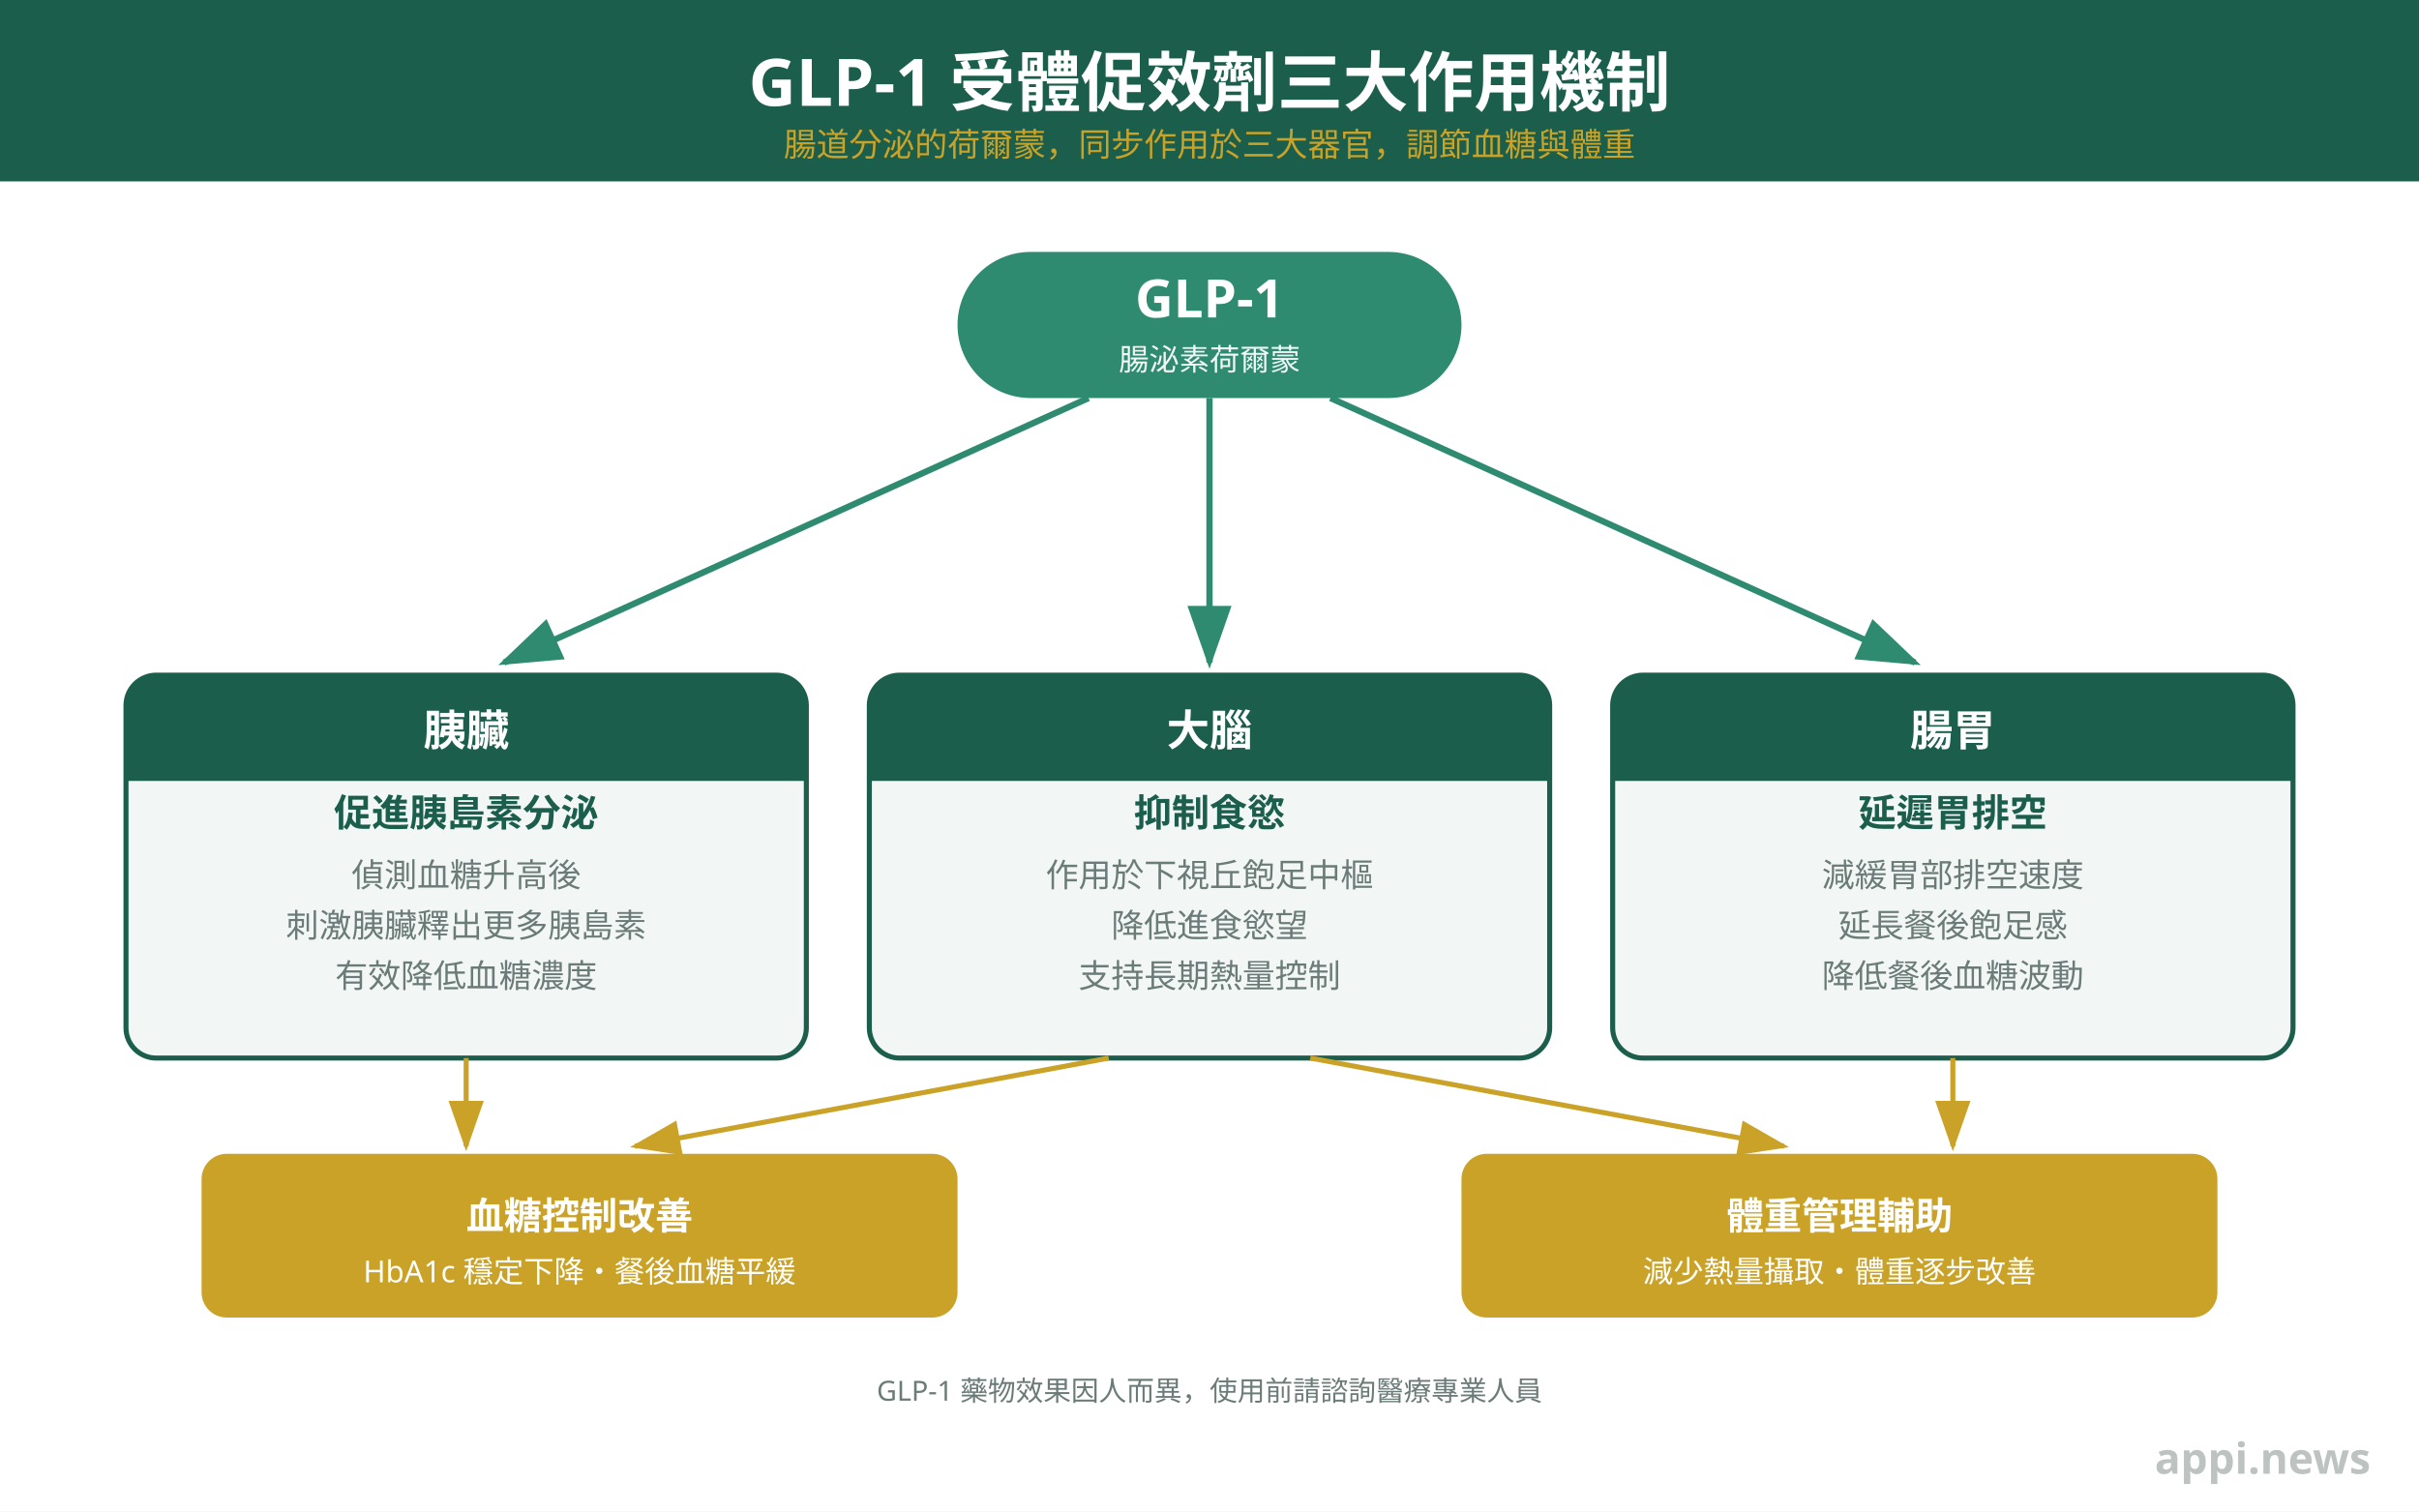
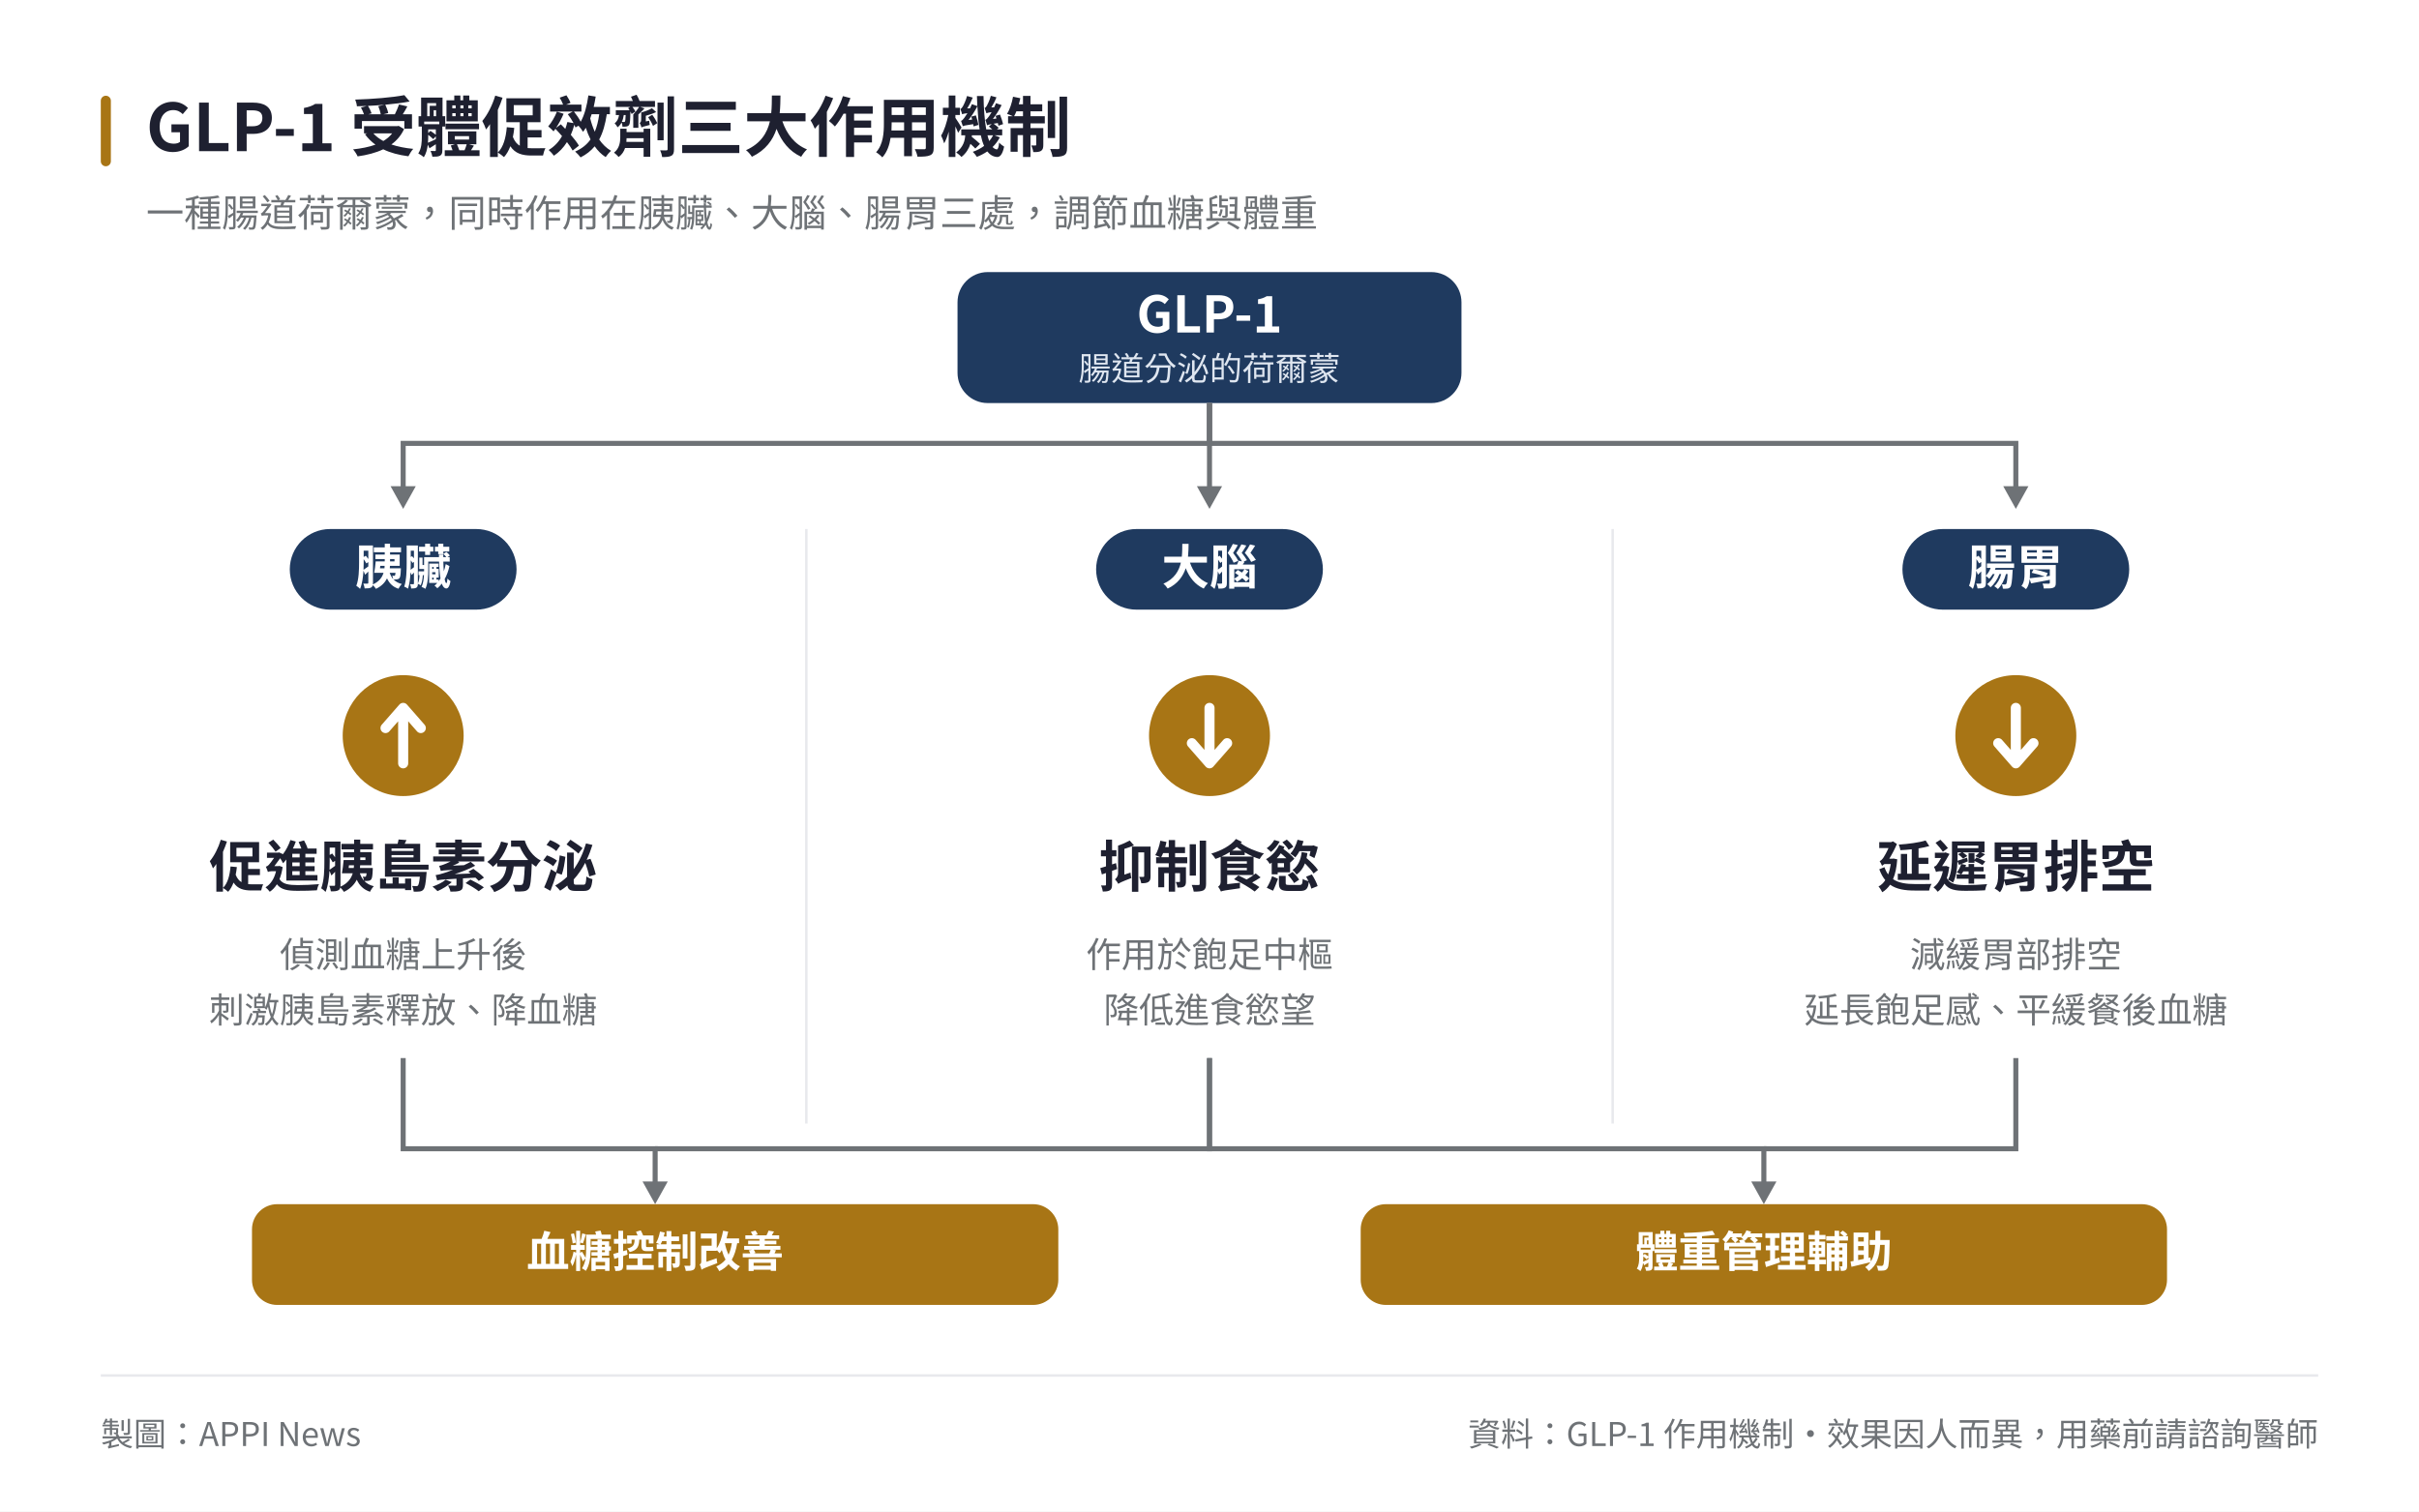
- <svg xmlns="http://www.w3.org/2000/svg" viewBox="0 0 960 600" width="960" height="600">
-   <defs>
-     <marker id="arr" markerWidth="10" markerHeight="7" refX="9" refY="3.5" orient="auto">
-       <polygon points="0 0,10 3.5,0 7" fill="#2E8B6F" />
-     </marker>
-     <marker id="arr2" markerWidth="10" markerHeight="7" refX="9" refY="3.5" orient="auto">
-       <polygon points="0 0,10 3.5,0 7" fill="#C9A227" />
-     </marker>
-   </defs>
-   <style>text{font-family:'Microsoft JhengHei','Noto Sans TC',sans-serif}</style>
-   <rect width="960" height="600" fill="#fff" />
-   <rect width="960" height="72" fill="#1B5E4B" />
-   <text x="480" y="42" text-anchor="middle" font-size="26" font-weight="bold" fill="#fff">GLP-1 受體促效劑三大作用機制</text>
-   <text x="480" y="62" text-anchor="middle" font-size="13" fill="#C9A227">腸道分泌的荷爾蒙，同步作用於三大器官，調節血糖與體重</text>
-   <rect x="380" y="100" width="200" height="58" rx="29" fill="#2E8B6F" />
-   <text x="480" y="126" text-anchor="middle" font-size="21" font-weight="bold" fill="#fff">GLP-1</text>
-   <text x="480" y="147" text-anchor="middle" font-size="12" fill="#F2F7F5">腸泌素荷爾蒙</text>
-   <line x1="432" y1="158" x2="200" y2="263" stroke="#2E8B6F" stroke-width="2.5" marker-end="url(#arr)" />
-   <line x1="480" y1="158" x2="480" y2="263" stroke="#2E8B6F" stroke-width="2.5" marker-end="url(#arr)" />
-   <line x1="528" y1="158" x2="760" y2="263" stroke="#2E8B6F" stroke-width="2.5" marker-end="url(#arr)" />
-   <rect x="50" y="268" width="270" height="152" rx="12" fill="#F2F7F5" stroke="#1B5E4B" stroke-width="2" />
-   <path d="M62,268 Q50,268 50,280 L50,310 L320,310 L320,280 Q320,268 308,268 Z" fill="#1B5E4B" />
-   <text x="185" y="296" text-anchor="middle" font-size="17" font-weight="bold" fill="#fff">胰臟</text>
-   <text x="185" y="328" text-anchor="middle" font-size="15" font-weight="bold" fill="#1B5E4B">促進胰島素分泌</text>
-   <text x="185" y="352" text-anchor="middle" font-size="13" fill="#6B7B77">偵測血糖升高後</text>
-   <text x="185" y="372" text-anchor="middle" font-size="13" fill="#6B7B77">刺激胰臟釋出更多胰島素</text>
-   <text x="185" y="392" text-anchor="middle" font-size="13" fill="#6B7B77">有效降低血糖濃度</text>
-   <rect x="345" y="268" width="270" height="152" rx="12" fill="#F2F7F5" stroke="#1B5E4B" stroke-width="2" />
-   <path d="M357,268 Q345,268 345,280 L345,310 L615,310 L615,280 Q615,268 603,268 Z" fill="#1B5E4B" />
-   <text x="480" y="296" text-anchor="middle" font-size="17" font-weight="bold" fill="#fff">大腦</text>
-   <text x="480" y="328" text-anchor="middle" font-size="15" font-weight="bold" fill="#1B5E4B">抑制食慾</text>
-   <text x="480" y="352" text-anchor="middle" font-size="13" fill="#6B7B77">作用於下視丘飽足中樞</text>
-   <text x="480" y="372" text-anchor="middle" font-size="13" fill="#6B7B77">降低進食慾望</text>
-   <text x="480" y="392" text-anchor="middle" font-size="13" fill="#6B7B77">支持長期熱量控制</text>
-   <rect x="640" y="268" width="270" height="152" rx="12" fill="#F2F7F5" stroke="#1B5E4B" stroke-width="2" />
-   <path d="M652,268 Q640,268 640,280 L640,310 L910,310 L910,280 Q910,268 898,268 Z" fill="#1B5E4B" />
-   <text x="775" y="296" text-anchor="middle" font-size="17" font-weight="bold" fill="#fff">腸胃</text>
-   <text x="775" y="328" text-anchor="middle" font-size="15" font-weight="bold" fill="#1B5E4B">延遲胃排空</text>
-   <text x="775" y="352" text-anchor="middle" font-size="13" fill="#6B7B77">減緩胃部排空速度</text>
-   <text x="775" y="372" text-anchor="middle" font-size="13" fill="#6B7B77">延長餐後飽足感</text>
-   <text x="775" y="392" text-anchor="middle" font-size="13" fill="#6B7B77">降低餐後血糖波動</text>
-   <line x1="185" y1="420" x2="185" y2="455" stroke="#C9A227" stroke-width="2" marker-end="url(#arr2)" />
-   <line x1="440" y1="420" x2="252" y2="455" stroke="#C9A227" stroke-width="2" marker-end="url(#arr2)" />
-   <line x1="520" y1="420" x2="708" y2="455" stroke="#C9A227" stroke-width="2" marker-end="url(#arr2)" />
-   <line x1="775" y1="420" x2="775" y2="455" stroke="#C9A227" stroke-width="2" marker-end="url(#arr2)" />
-   <rect x="80" y="458" width="300" height="65" rx="10" fill="#C9A227" />
-   <text x="230" y="488" text-anchor="middle" font-size="15" font-weight="bold" fill="#fff">血糖控制改善</text>
-   <text x="230" y="509" text-anchor="middle" font-size="12" fill="#fff">HbA1c 穩定下降・餐後血糖平緩</text>
-   <rect x="580" y="458" width="300" height="65" rx="10" fill="#C9A227" />
-   <text x="730" y="488" text-anchor="middle" font-size="15" font-weight="bold" fill="#fff">體重管理輔助</text>
-   <text x="730" y="509" text-anchor="middle" font-size="12" fill="#fff">減少熱量攝取・體重逐步改善</text>
-   <text x="480" y="556" text-anchor="middle" font-size="11" fill="#6B7B77">GLP-1 藥物效果因人而異，使用前請諮詢醫療專業人員</text>
-   <text x="940.8" y="585" text-anchor="end" font-family="sans-serif" font-size="17" fill="#6B7B77" fill-opacity="0.45" font-weight="600">appi.news</text>
+ <svg xmlns="http://www.w3.org/2000/svg" viewBox="0 0 960 600" width="960" height="600" role="img" aria-label="GLP-1 受體促效劑三大作用機制：作用於胰臟促進胰島素分泌、作用於大腦抑制食慾、作用於腸胃延遲胃排空，進而改善血糖控制與輔助體重管理">
+   <style>
+ text{font-family:'Noto Sans TC','PingFang TC','Microsoft JhengHei','Noto Sans CJK TC','Heiti TC',sans-serif;}
+ .title{font-size:26px;font-weight:700;fill:#1e2030;}
+ .deck{font-size:15px;fill:#6e7276;}
+ .badge{font-size:19px;font-weight:700;fill:#ffffff;}
+ .node{font-size:20px;font-weight:700;fill:#ffffff;}
+ .nodesub{font-size:13px;fill:#dfe6f0;}
+ .action{font-size:22px;font-weight:700;fill:#1e2030;}
+ .desc{font-size:14px;fill:#6e7276;}
+ .out{font-size:17px;font-weight:700;fill:#ffffff;}
+ .foot{font-size:13px;fill:#6e7276;}
+ </style>
+   <rect width="960" height="600" fill="#ffffff" />
+   <rect x="40" y="38" width="4" height="28" rx="2" fill="#a87515" />
+   <text x="58" y="60" class="title">GLP-1 受體促效劑三大作用機制</text>
+   <text x="58" y="90" class="deck">一種腸道荷爾蒙，同時作用在胰臟、大腦、腸胃三處，調節血糖與體重</text>
+   <rect x="380" y="108" width="200" height="52" rx="12" fill="#1f3a5f" />
+   <text x="480" y="132" text-anchor="middle" class="node">GLP-1</text>
+   <text x="480" y="151" text-anchor="middle" class="nodesub">腸道分泌的荷爾蒙</text>
+   <g stroke="#6e7276" stroke-width="2" fill="none">
+     <path d="M480 160 L480 176 L160 176 L160 196" />
+     <path d="M480 160 L480 196" />
+     <path d="M480 160 L480 176 L800 176 L800 196" />
+   </g>
+   <g fill="#6e7276">
+     <path d="M160 202 l-5 -9 l10 0 Z" />
+     <path d="M480 202 l-5 -9 l10 0 Z" />
+     <path d="M800 202 l-5 -9 l10 0 Z" />
+   </g>
+   <line x1="320" y1="210" x2="320" y2="446" stroke="#e8e9ed" stroke-width="1" />
+   <line x1="640" y1="210" x2="640" y2="446" stroke="#e8e9ed" stroke-width="1" />
+   <g>
+     <rect x="115" y="210" width="90" height="32" rx="16" fill="#1f3a5f" />
+     <text x="160" y="232" text-anchor="middle" class="badge">胰臟</text>
+     <circle cx="160" cy="292" r="24" fill="#a87515" />
+     <g transform="translate(160 292)" stroke="#ffffff" stroke-width="4" stroke-linecap="round" stroke-linejoin="round" fill="none">
+       <path d="M0 11 L0 -10 M-7 -3 L0 -11 L7 -3" />
+     </g>
+     <text x="160" y="352" text-anchor="middle" class="action">促進胰島素分泌</text>
+     <text x="160" y="384" text-anchor="middle" class="desc">偵測血糖上升後</text>
+     <text x="160" y="406" text-anchor="middle" class="desc">刺激胰島素釋放、降血糖</text>
+   </g>
+   <g>
+     <rect x="435" y="210" width="90" height="32" rx="16" fill="#1f3a5f" />
+     <text x="480" y="232" text-anchor="middle" class="badge">大腦</text>
+     <circle cx="480" cy="292" r="24" fill="#a87515" />
+     <g transform="translate(480 292) rotate(180)" stroke="#ffffff" stroke-width="4" stroke-linecap="round" stroke-linejoin="round" fill="none">
+       <path d="M0 11 L0 -10 M-7 -3 L0 -11 L7 -3" />
+     </g>
+     <text x="480" y="352" text-anchor="middle" class="action">抑制食慾</text>
+     <text x="480" y="384" text-anchor="middle" class="desc">作用於飽足中樞</text>
+     <text x="480" y="406" text-anchor="middle" class="desc">降低進食慾望</text>
+   </g>
+   <g>
+     <rect x="755" y="210" width="90" height="32" rx="16" fill="#1f3a5f" />
+     <text x="800" y="232" text-anchor="middle" class="badge">腸胃</text>
+     <circle cx="800" cy="292" r="24" fill="#a87515" />
+     <g transform="translate(800 292) rotate(180)" stroke="#ffffff" stroke-width="4" stroke-linecap="round" stroke-linejoin="round" fill="none">
+       <path d="M0 11 L0 -10 M-7 -3 L0 -11 L7 -3" />
+     </g>
+     <text x="800" y="352" text-anchor="middle" class="action">延遲胃排空</text>
+     <text x="800" y="384" text-anchor="middle" class="desc">減緩胃部排空</text>
+     <text x="800" y="406" text-anchor="middle" class="desc">延長飽足感、平緩餐後血糖</text>
+   </g>
+   <g stroke="#6e7276" stroke-width="2" fill="none">
+     <path d="M160 420 L160 456 L260 456 L260 472" />
+     <path d="M480 420 L480 456 L260 456" />
+     <path d="M480 420 L480 456 L700 456 L700 472" />
+     <path d="M800 420 L800 456 L700 456" />
+   </g>
+   <g fill="#6e7276">
+     <path d="M260 478 l-5 -9 l10 0 Z" />
+     <path d="M700 478 l-5 -9 l10 0 Z" />
+   </g>
+   <rect x="100" y="478" width="320" height="40" rx="10" fill="#a87515" />
+   <text x="260" y="503" text-anchor="middle" class="out">血糖控制改善</text>
+   <rect x="540" y="478" width="320" height="40" rx="10" fill="#a87515" />
+   <text x="700" y="503" text-anchor="middle" class="out">體重管理輔助</text>
+   <line x1="40" y1="546" x2="920" y2="546" stroke="#e8e9ed" stroke-width="1" />
+   <text x="40" y="574" class="foot">製圖：APPI News</text>
+   <text x="920" y="574" text-anchor="end" class="foot">資料：GLP-1 作用機制・效果因人而異，用藥前請諮詢醫師</text>
</svg>
